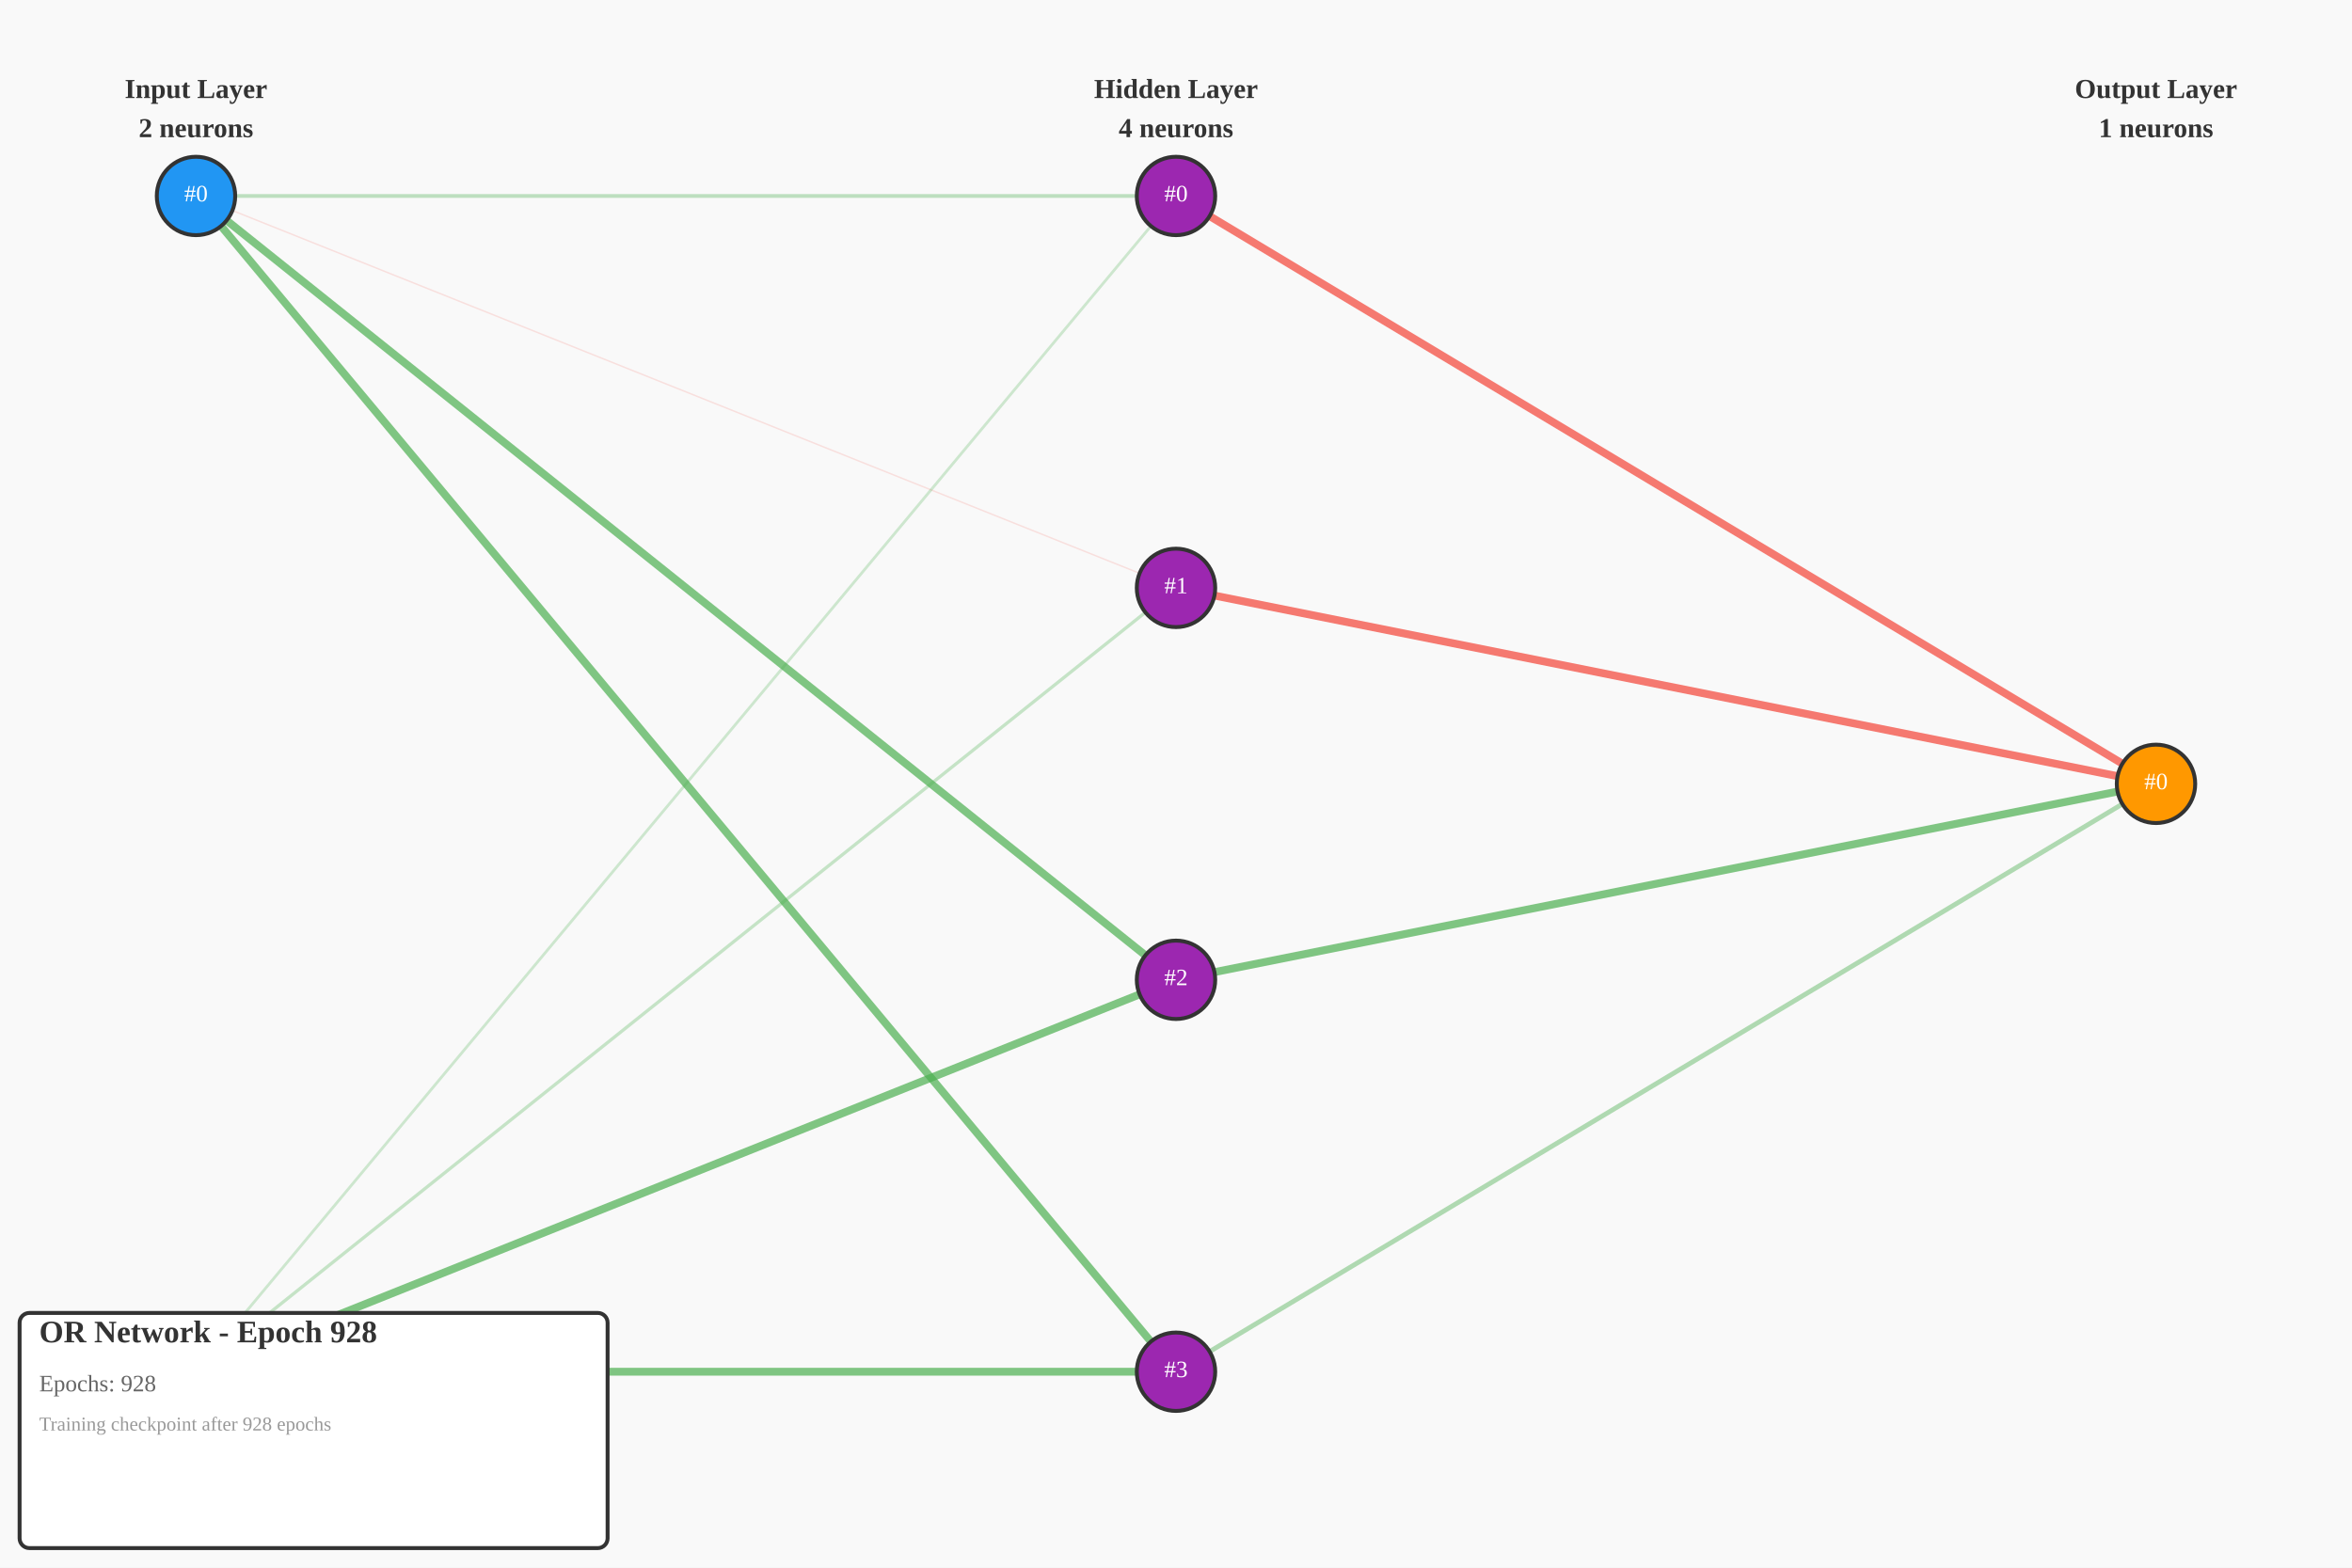
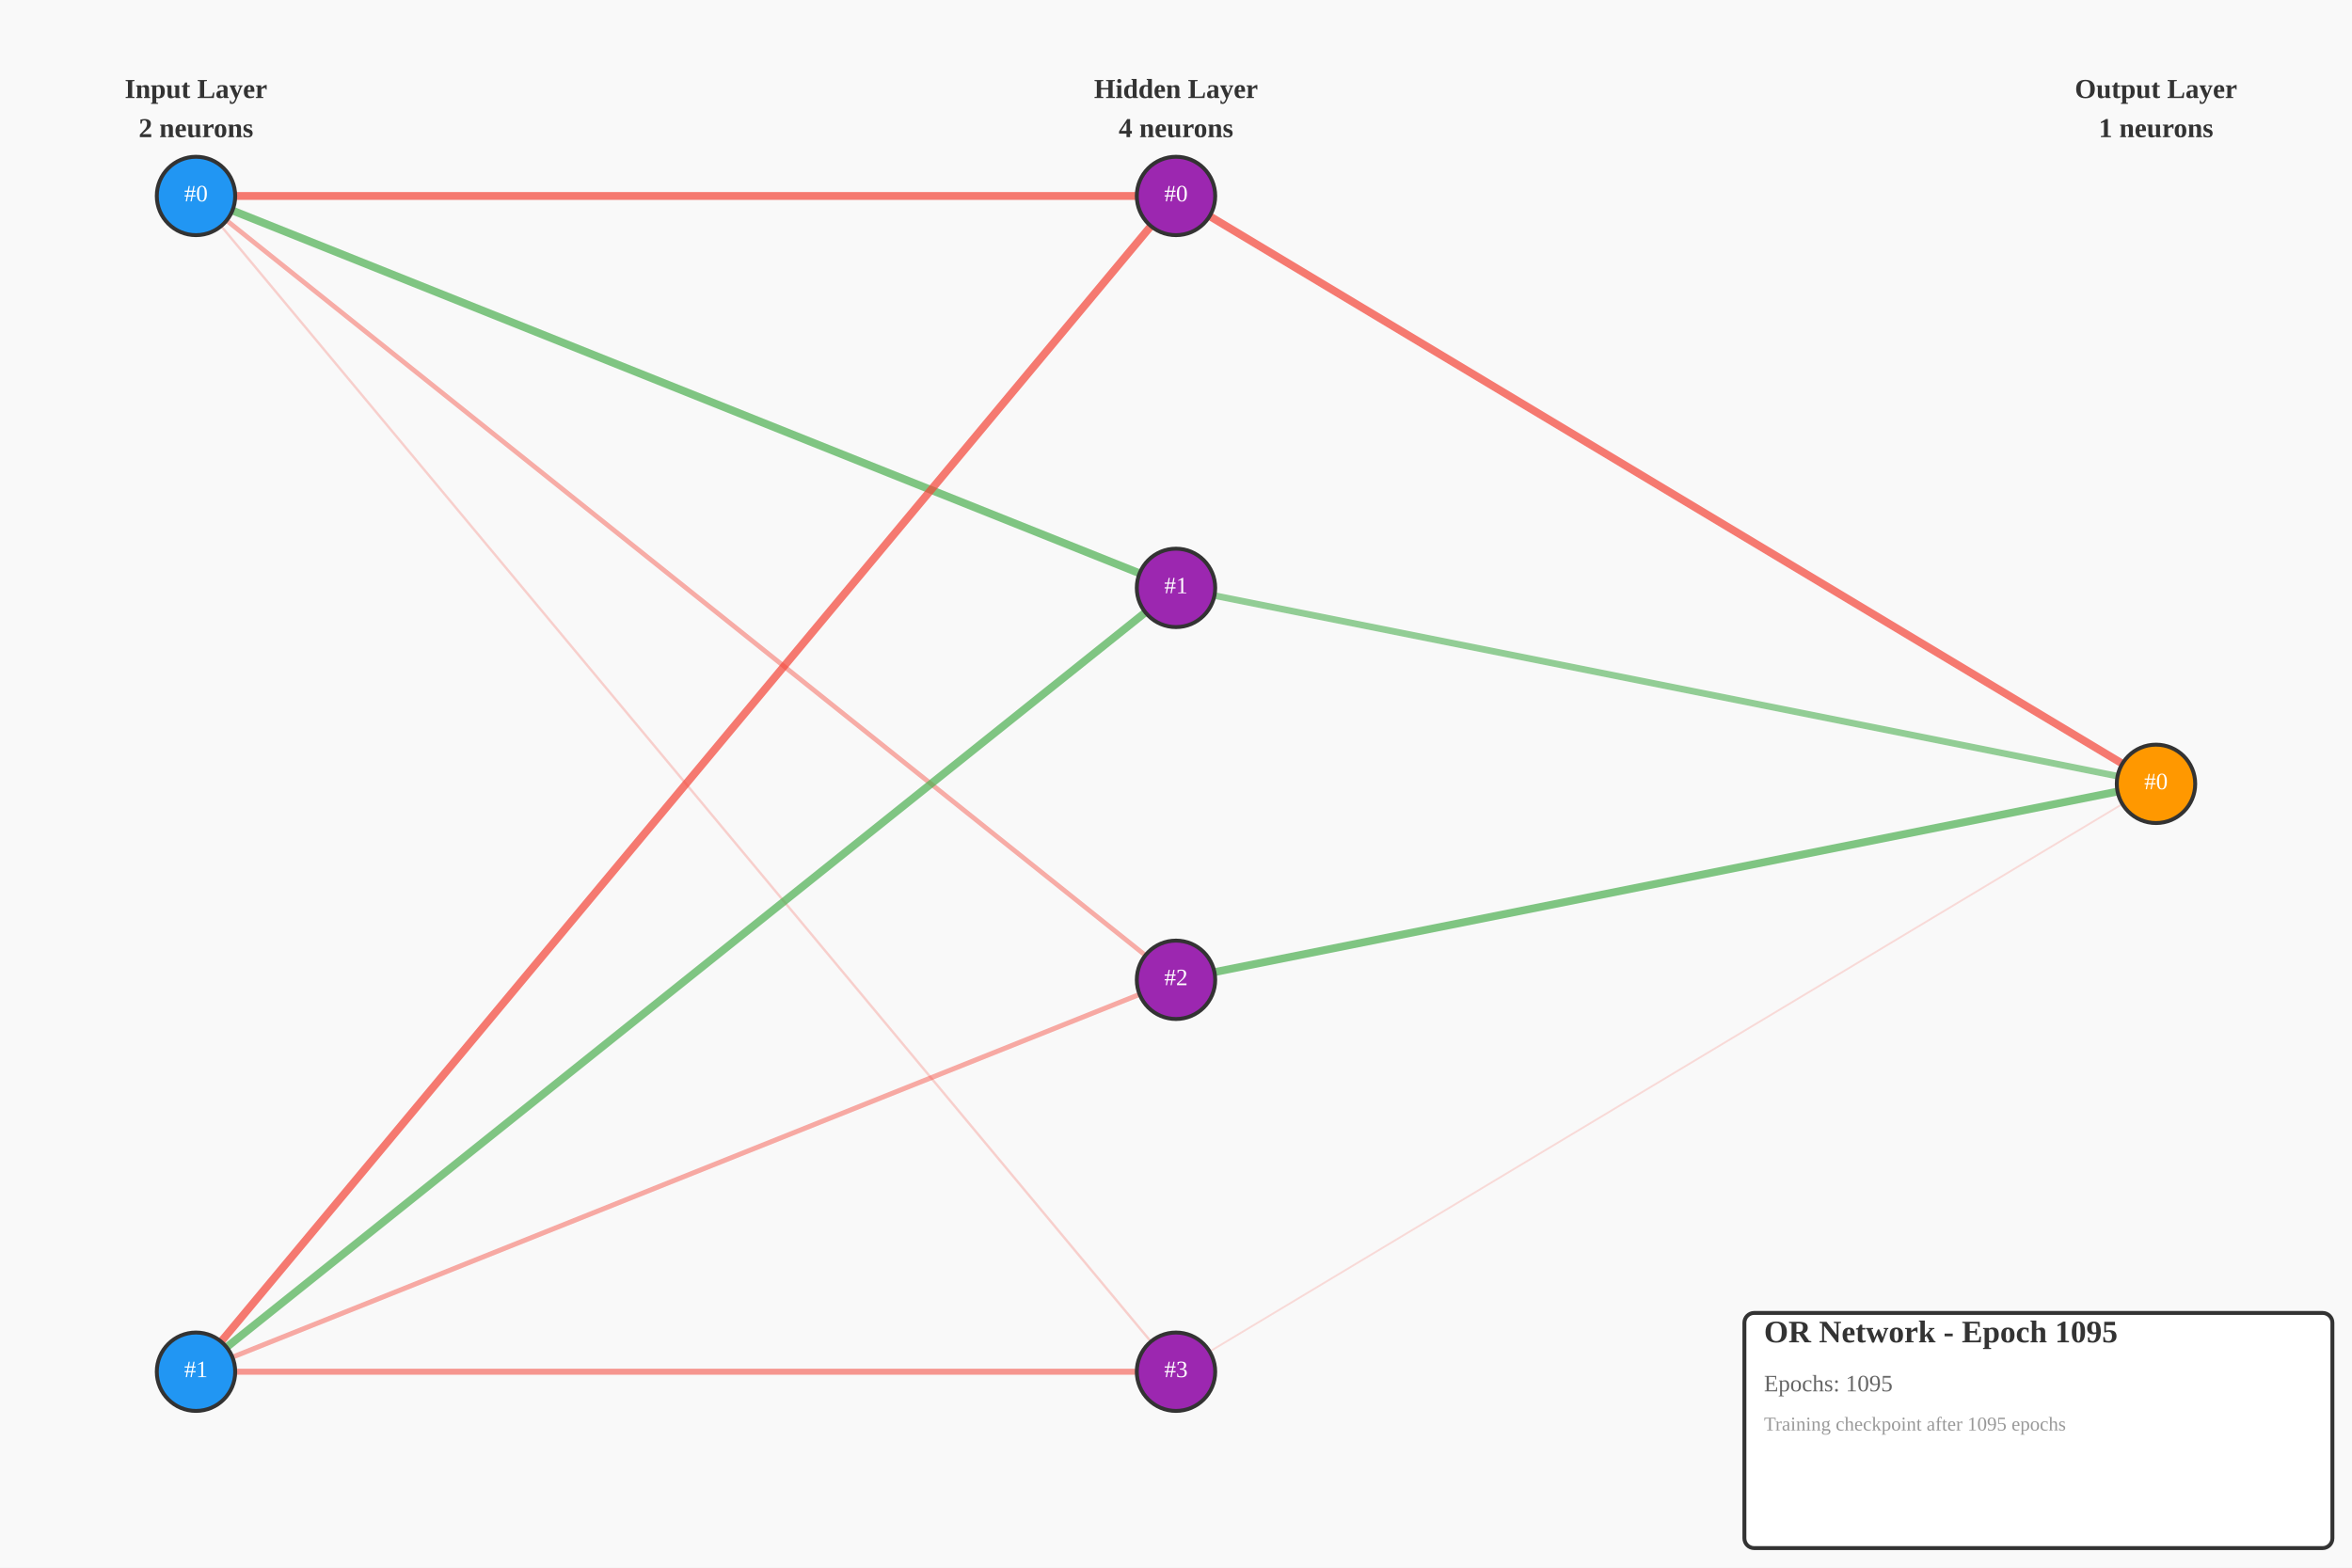
<svg xmlns="http://www.w3.org/2000/svg" width="1200" height="800" viewBox="0 0 1200 800">
  <rect width="100%" height="100%" fill="#f9f9f9" />
  <g id="connections">
-     <line x1="100" y1="100" x2="600" y2="100" stroke="#4CAF50" stroke-width="1.925" opacity="0.344" />
-     <line x1="100" y1="100" x2="600" y2="300" stroke="#F44336" stroke-width="0.757" opacity="0.144" />
-     <line x1="100" y1="100" x2="600" y2="500" stroke="#4CAF50" stroke-width="4" opacity="0.7" />
-     <line x1="100" y1="100" x2="600" y2="700" stroke="#4CAF50" stroke-width="4" opacity="0.7" />
-     <line x1="100" y1="700" x2="600" y2="100" stroke="#4CAF50" stroke-width="1.431" opacity="0.26" />
-     <line x1="100" y1="700" x2="600" y2="300" stroke="#4CAF50" stroke-width="1.673" opacity="0.301" />
-     <line x1="100" y1="700" x2="600" y2="500" stroke="#4CAF50" stroke-width="4" opacity="0.7" />
-     <line x1="100" y1="700" x2="600" y2="700" stroke="#4CAF50" stroke-width="4" opacity="0.7" />
+     <line x1="100" y1="100" x2="600" y2="100" stroke="#F44336" stroke-width="4" opacity="0.7" />
+     <line x1="100" y1="100" x2="600" y2="300" stroke="#4CAF50" stroke-width="4" opacity="0.7" />
+     <line x1="100" y1="100" x2="600" y2="500" stroke="#F44336" stroke-width="2.408" opacity="0.427" />
+     <line x1="100" y1="100" x2="600" y2="700" stroke="#F44336" stroke-width="1.246" opacity="0.228" />
+     <line x1="100" y1="700" x2="600" y2="100" stroke="#F44336" stroke-width="4" opacity="0.7" />
+     <line x1="100" y1="700" x2="600" y2="300" stroke="#4CAF50" stroke-width="4" opacity="0.7" />
+     <line x1="100" y1="700" x2="600" y2="500" stroke="#F44336" stroke-width="2.509" opacity="0.444" />
+     <line x1="100" y1="700" x2="600" y2="700" stroke="#F44336" stroke-width="3.072" opacity="0.541" />
    <line x1="600" y1="100" x2="1100" y2="400" stroke="#F44336" stroke-width="4" opacity="0.7" />
-     <line x1="600" y1="300" x2="1100" y2="400" stroke="#F44336" stroke-width="4" opacity="0.7" />
+     <line x1="600" y1="300" x2="1100" y2="400" stroke="#4CAF50" stroke-width="3.38" opacity="0.594" />
    <line x1="600" y1="500" x2="1100" y2="400" stroke="#4CAF50" stroke-width="4" opacity="0.7" />
-     <line x1="600" y1="700" x2="1100" y2="400" stroke="#4CAF50" stroke-width="2.44" opacity="0.433" />
+     <line x1="600" y1="700" x2="1100" y2="400" stroke="#F44336" stroke-width="0.937" opacity="0.175" />
  </g>
  <g id="neurons">
    <circle cx="100" cy="100" r="20" fill="#2196F3" stroke="#333" stroke-width="2" />
    <text x="100" y="100" text-anchor="middle" dominant-baseline="middle" fill="white" font-size="12">#0</text>
    <circle cx="100" cy="700" r="20" fill="#2196F3" stroke="#333" stroke-width="2" />
    <text x="100" y="700" text-anchor="middle" dominant-baseline="middle" fill="white" font-size="12">#1</text>
    <circle cx="600" cy="100" r="20" fill="#9C27B0" stroke="#333" stroke-width="2" />
    <text x="600" y="100" text-anchor="middle" dominant-baseline="middle" fill="white" font-size="12">#0</text>
    <circle cx="600" cy="300" r="20" fill="#9C27B0" stroke="#333" stroke-width="2" />
    <text x="600" y="300" text-anchor="middle" dominant-baseline="middle" fill="white" font-size="12">#1</text>
    <circle cx="600" cy="500" r="20" fill="#9C27B0" stroke="#333" stroke-width="2" />
    <text x="600" y="500" text-anchor="middle" dominant-baseline="middle" fill="white" font-size="12">#2</text>
    <circle cx="600" cy="700" r="20" fill="#9C27B0" stroke="#333" stroke-width="2" />
    <text x="600" y="700" text-anchor="middle" dominant-baseline="middle" fill="white" font-size="12">#3</text>
    <circle cx="1100" cy="400" r="20" fill="#FF9800" stroke="#333" stroke-width="2" />
    <text x="1100" y="400" text-anchor="middle" dominant-baseline="middle" fill="white" font-size="12">#0</text>
  </g>
  <g id="labels">
    <text x="100" y="50" text-anchor="middle" font-size="14" font-weight="bold" fill="#333">Input Layer</text>
    <text x="100" y="70" text-anchor="middle" font-size="14" font-weight="bold" fill="#333">2 neurons</text>
    <text x="600" y="50" text-anchor="middle" font-size="14" font-weight="bold" fill="#333">Hidden Layer</text>
    <text x="600" y="70" text-anchor="middle" font-size="14" font-weight="bold" fill="#333">4 neurons</text>
    <text x="1100" y="50" text-anchor="middle" font-size="14" font-weight="bold" fill="#333">Output Layer</text>
    <text x="1100" y="70" text-anchor="middle" font-size="14" font-weight="bold" fill="#333">1 neurons</text>
  </g>
  <g id="metadata">
-     <rect x="10" y="670" width="300" height="120" fill="white" stroke="#333" stroke-width="2" rx="5" />
-     <text x="20" y="685" font-size="16" font-weight="bold" fill="#333">OR Network - Epoch 928</text>
-     <text x="20" y="710" font-size="12" fill="#666">Epochs: 928</text>
-     <text x="20" y="730" font-size="10" fill="#999">Training checkpoint after 928 epochs</text>
+     <rect x="890" y="670" width="300" height="120" fill="white" stroke="#333" stroke-width="2" rx="5" />
+     <text x="900" y="685" font-size="16" font-weight="bold" fill="#333">OR Network - Epoch 1095</text>
+     <text x="900" y="710" font-size="12" fill="#666">Epochs: 1095</text>
+     <text x="900" y="730" font-size="10" fill="#999">Training checkpoint after 1095 epochs</text>
  </g>
</svg>
